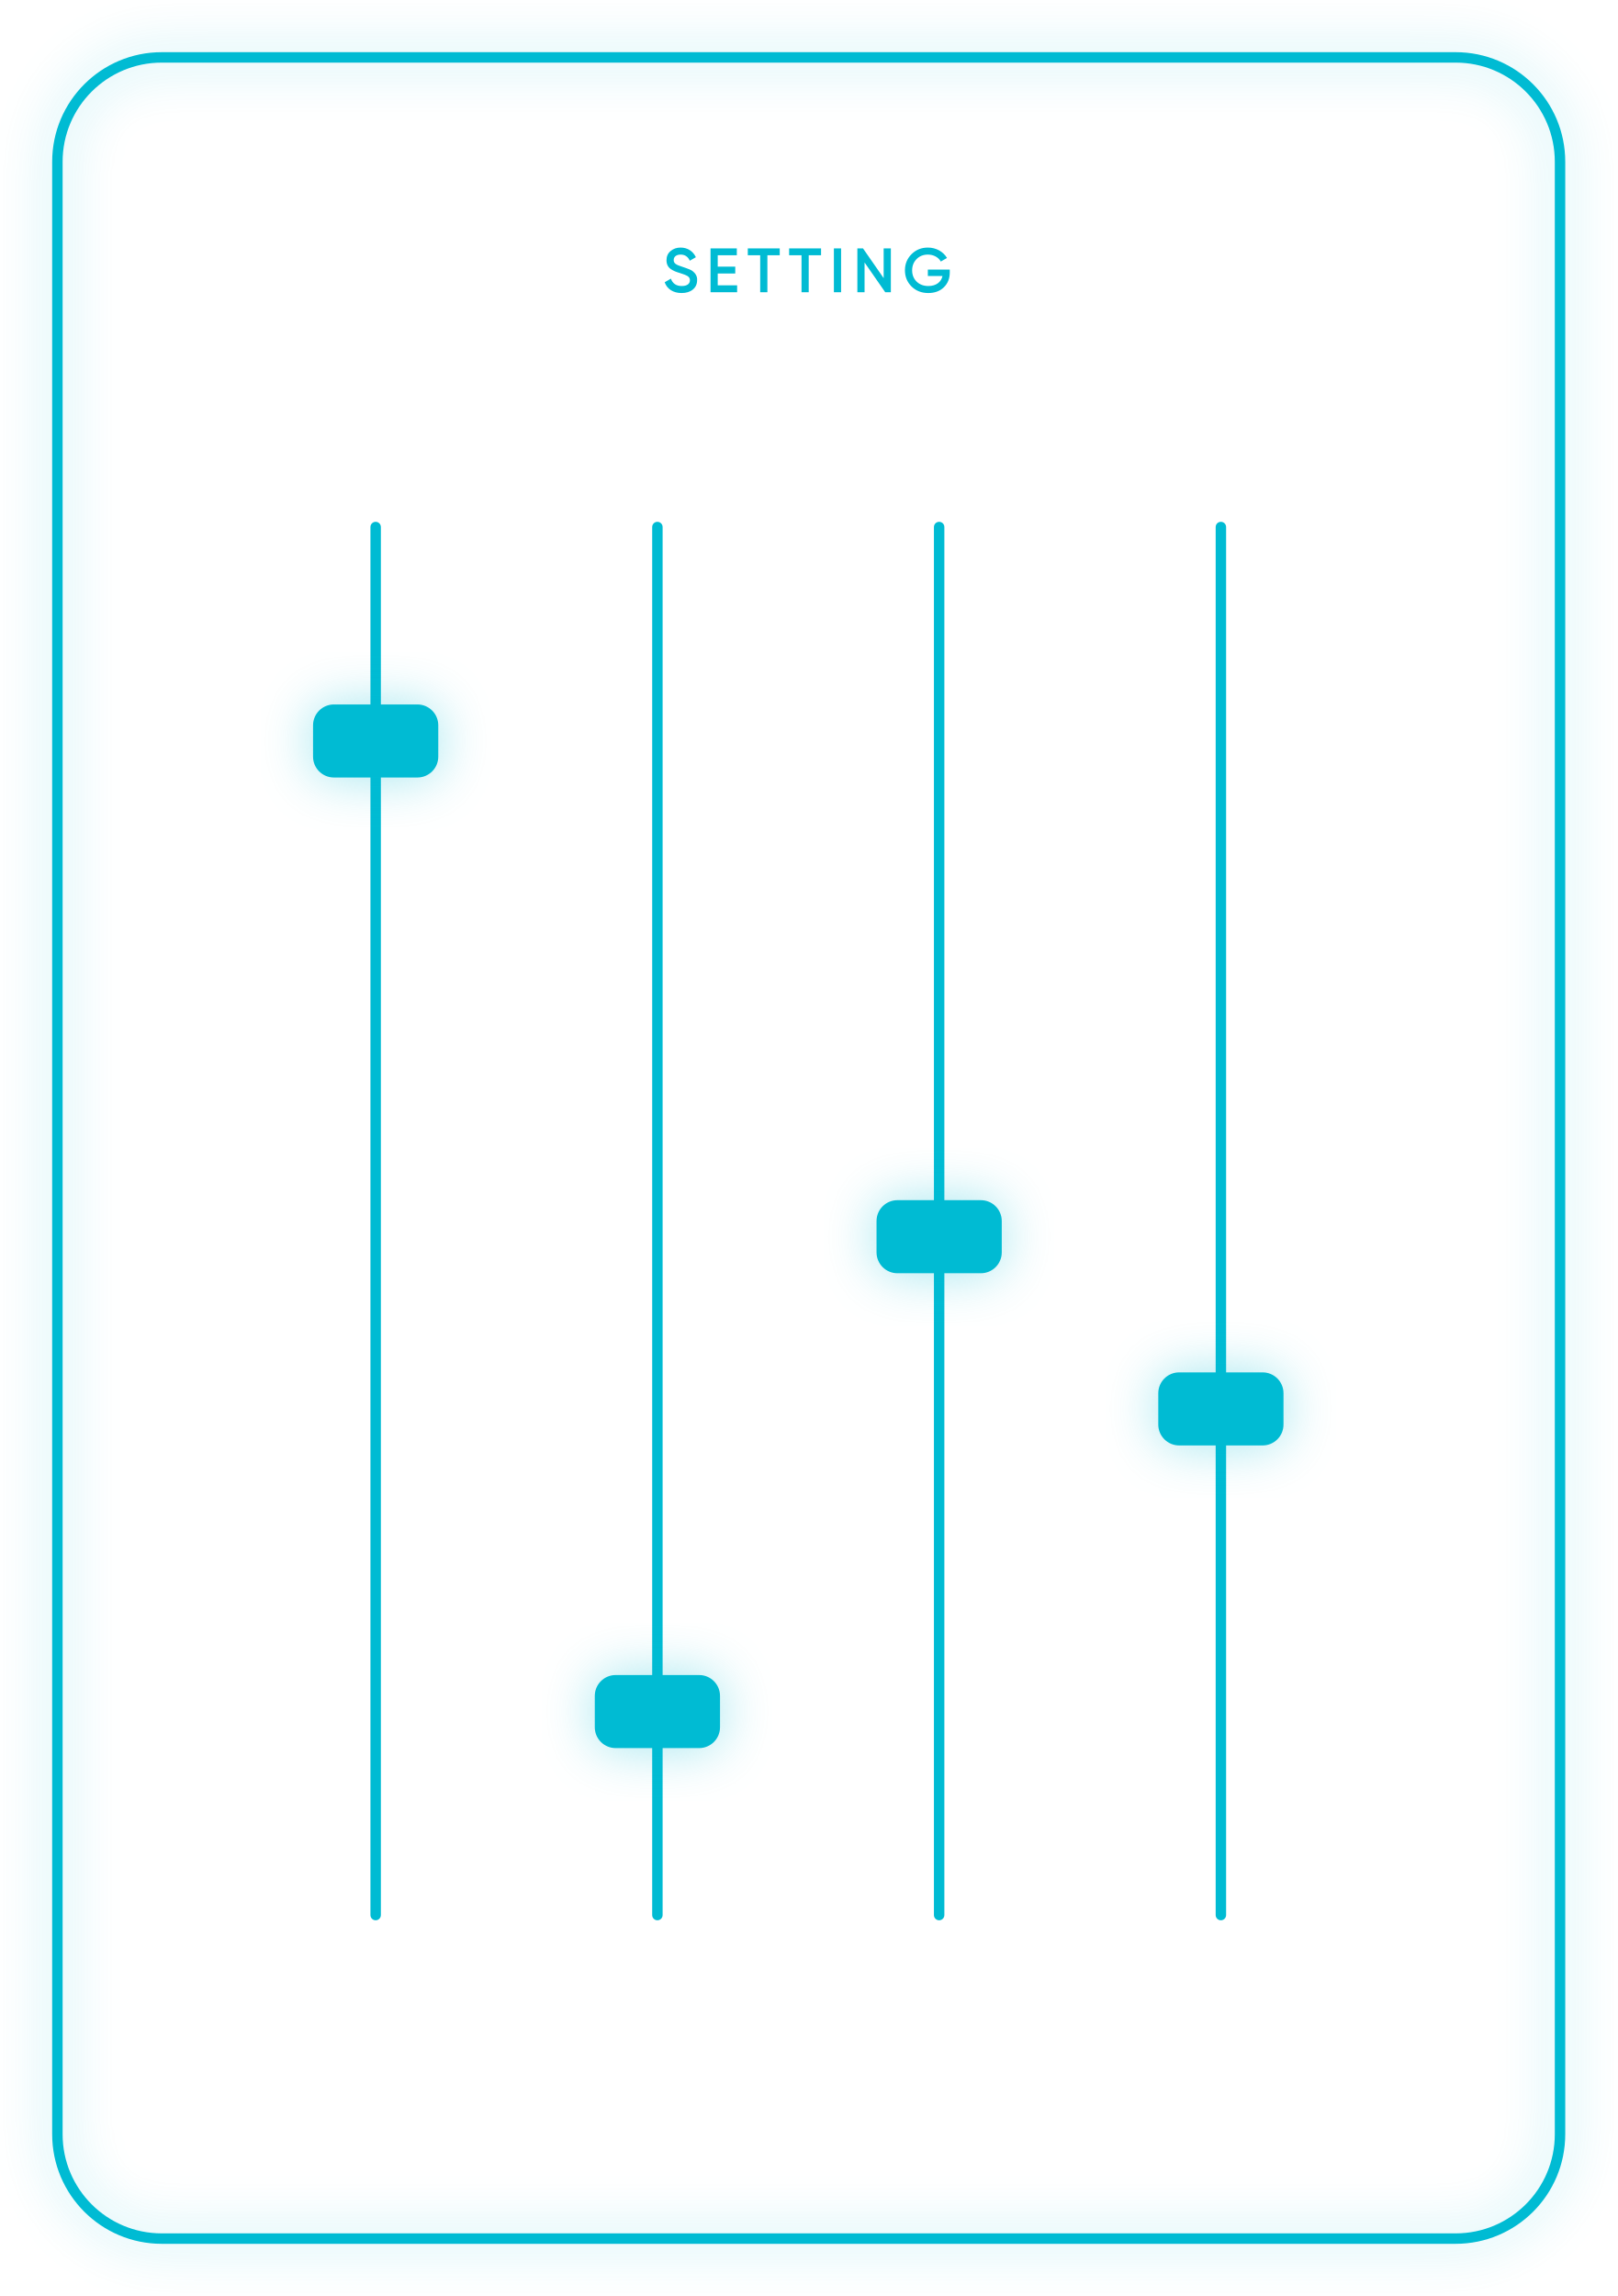
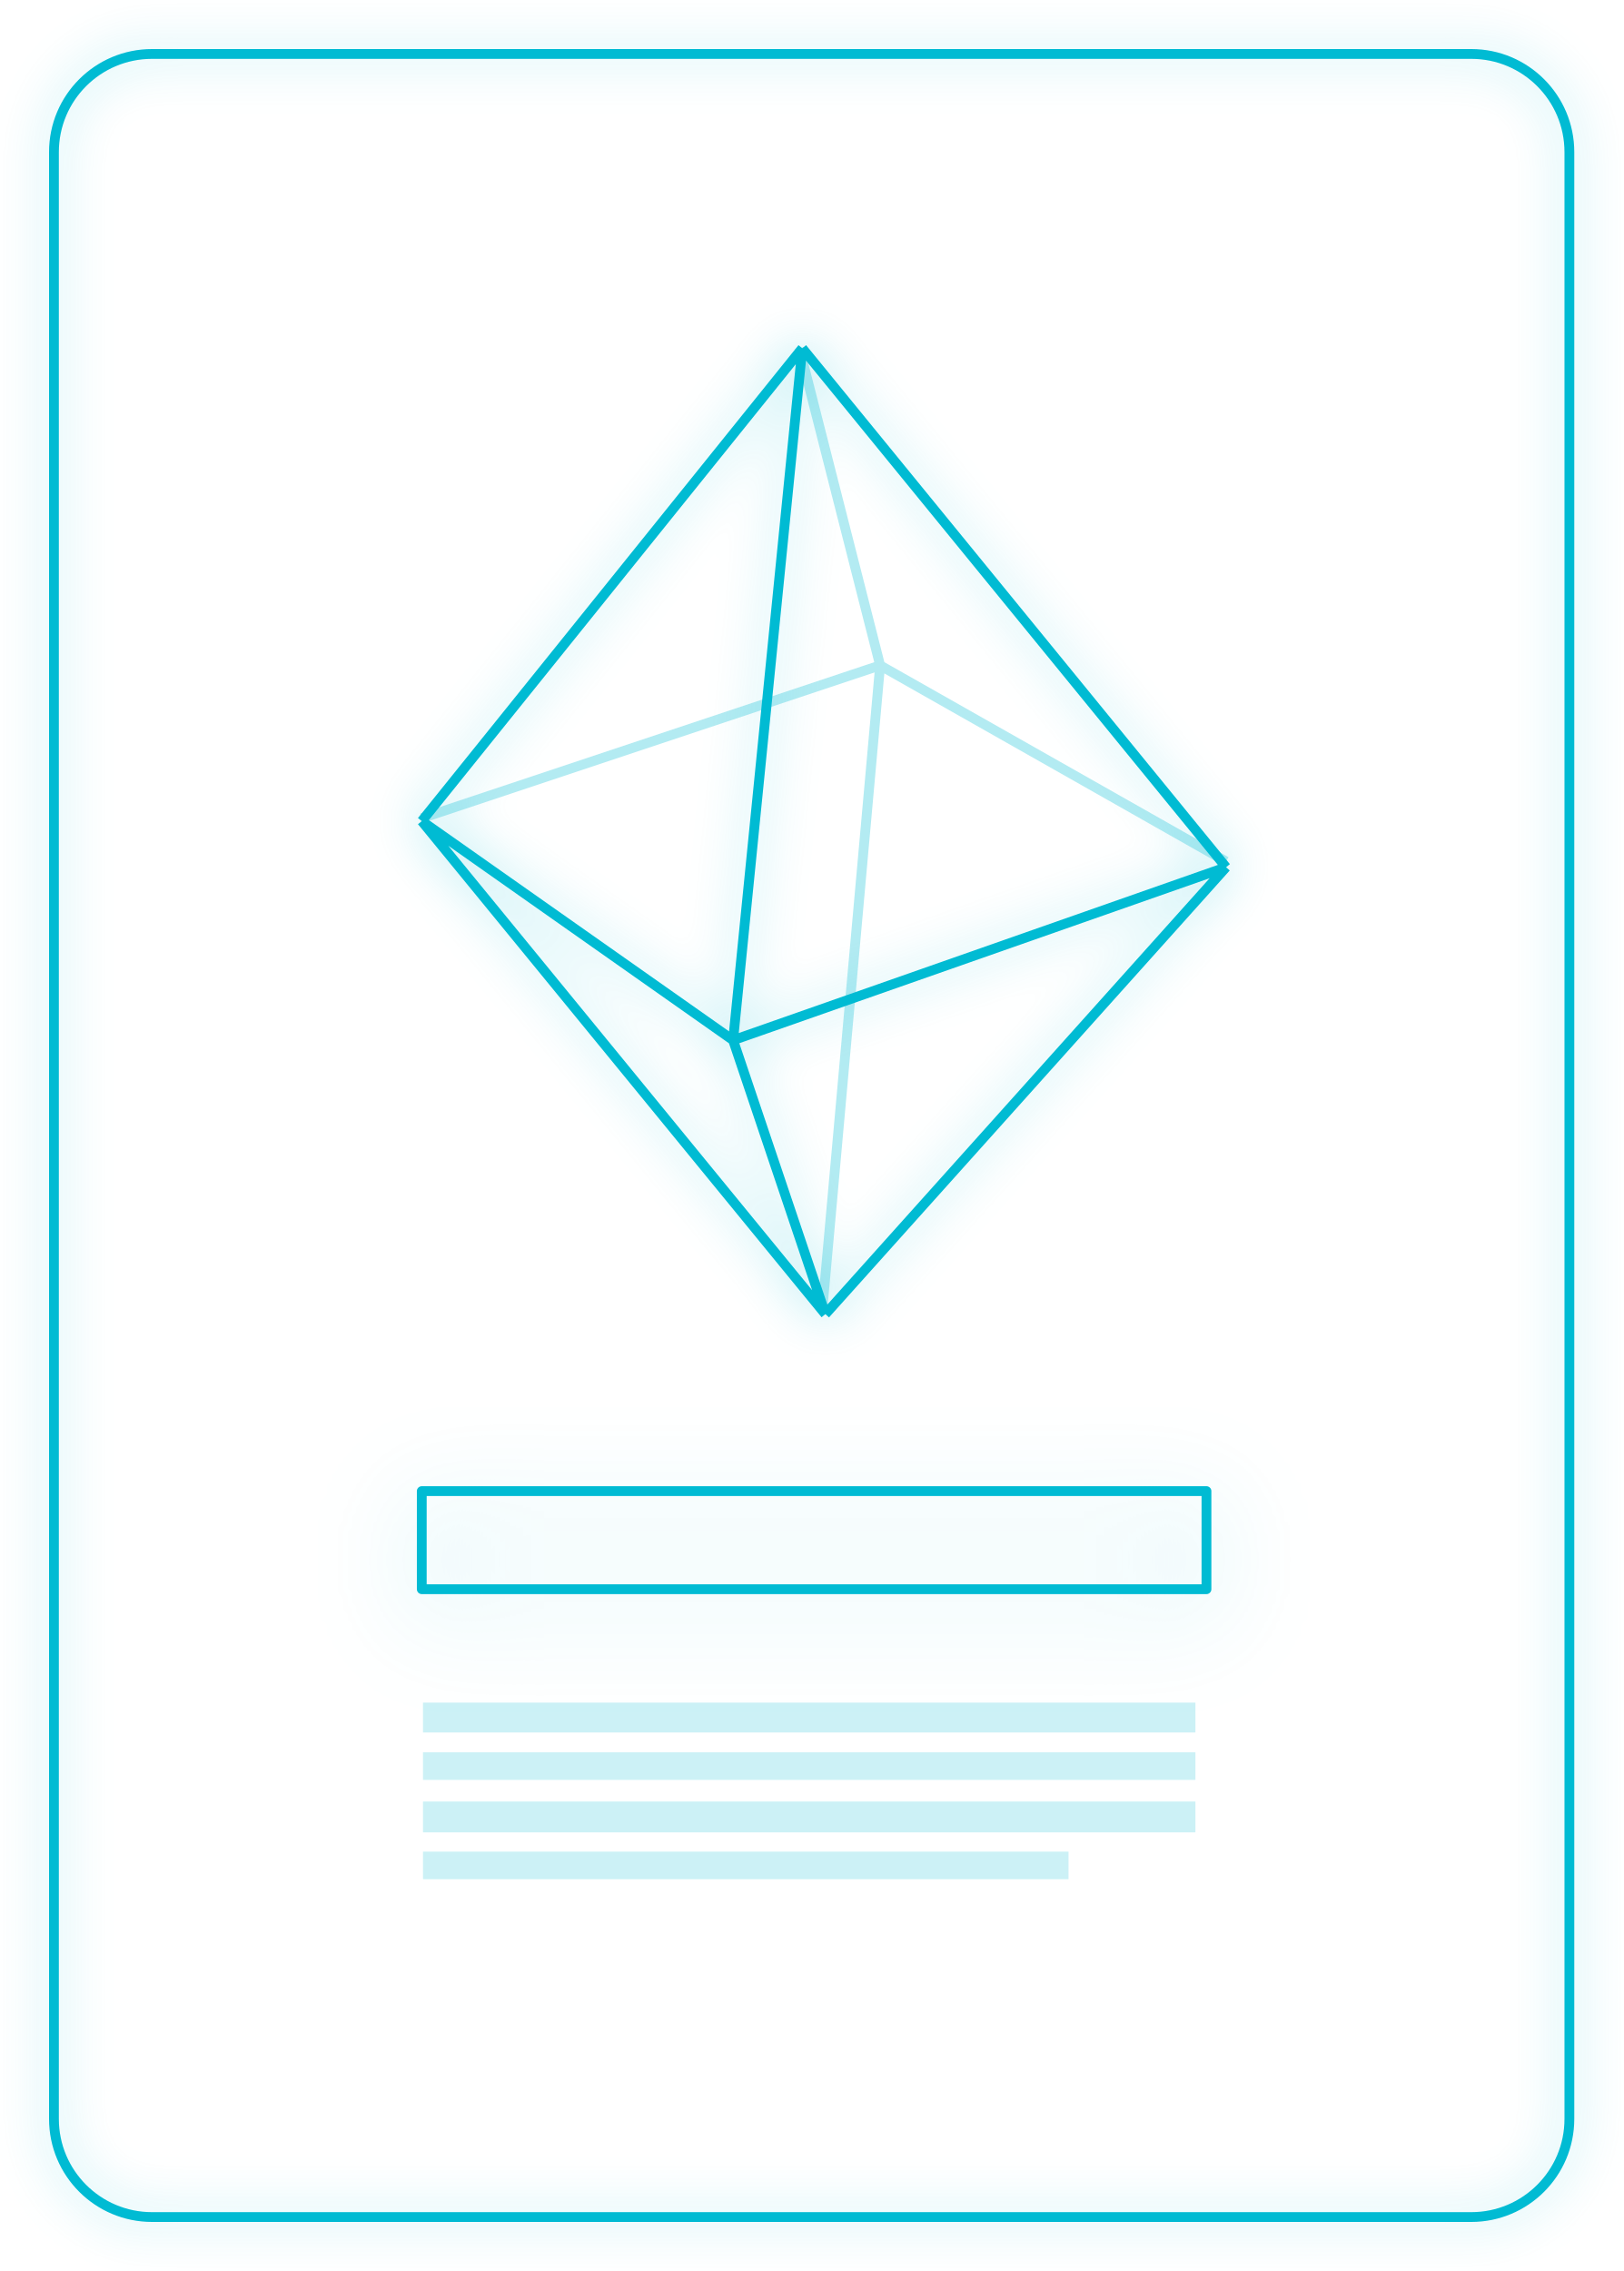
- <svg xmlns="http://www.w3.org/2000/svg" width="310" height="440" viewBox="0 0 310 440" fill="none">
+ <svg xmlns="http://www.w3.org/2000/svg" width="331" height="463" viewBox="0 0 331 463" fill="none">
  <g filter="url(#filter0_d)">
-     <rect x="11" y="10.999" width="288" height="418" rx="20" stroke="#00BBD3" stroke-width="2" />
+     <rect width="20" height="160" transform="matrix(0 -1 -1 0 246 324)" stroke="#00BBD3" stroke-width="2" stroke-linejoin="round" />
  </g>
-   <path d="M130.636 56.156C131.524 56.156 132.244 55.94 132.784 55.495C133.336 55.051 133.612 54.44 133.612 53.684C133.672 52.88 133.192 52.303 132.748 51.956C132.616 51.847 132.412 51.727 132.136 51.62C131.872 51.511 131.668 51.428 131.512 51.38C131.368 51.319 131.14 51.248 130.816 51.139C129.532 50.743 129.124 50.456 129.124 49.831C129.124 49.196 129.64 48.788 130.444 48.788C131.272 48.788 131.86 49.184 132.208 49.964L133.372 49.291C132.832 48.139 131.788 47.444 130.444 47.444C129.7 47.444 129.064 47.66 128.536 48.103C128.008 48.535 127.744 49.123 127.744 49.867C127.744 50.623 128.02 51.175 128.56 51.559C129.124 51.931 129.52 52.087 130.324 52.328C131.032 52.544 131.536 52.748 131.812 52.928C132.088 53.108 132.232 53.359 132.232 53.708C132.232 54.367 131.716 54.812 130.672 54.812C129.616 54.812 128.92 54.343 128.584 53.395L127.396 54.092C127.84 55.376 129.016 56.156 130.636 56.156ZM137.562 52.411H140.922V51.103H137.562V48.919H141.222V47.599H136.182V55.999H141.282V54.679H137.562V52.411ZM143.326 47.599V48.919H145.702V55.999H147.082V48.919H149.446V47.599H143.326ZM151.246 47.599V48.919H153.622V55.999H155.002V48.919H157.366V47.599H151.246ZM159.827 55.999H161.207V47.599H159.827V55.999ZM169.365 53.3L165.405 47.599H164.325V55.999H165.705V50.3L169.665 55.999H170.745V47.599H169.365V53.3ZM177.835 51.656V52.892H180.643C180.391 54.056 179.419 54.812 177.931 54.812C177.007 54.812 176.251 54.523 175.675 53.959C175.111 53.395 174.823 52.675 174.823 51.812C174.823 50.947 175.111 50.227 175.675 49.651C176.239 49.075 176.971 48.788 177.847 48.788C178.939 48.788 179.875 49.316 180.319 50.12L181.507 49.435C180.787 48.224 179.419 47.444 177.847 47.444C176.599 47.444 175.555 47.864 174.703 48.715C173.863 49.556 173.443 50.587 173.443 51.8C173.443 53.023 173.863 54.056 174.703 54.895C175.555 55.736 176.623 56.156 177.919 56.156C179.143 56.156 180.139 55.795 180.895 55.063C181.651 54.331 182.035 53.383 182.035 52.231V51.656H177.835Z" fill="#00BBD3" />
-   <rect x="71" y="99.999" width="2" height="268" rx="1" fill="#00BBD3" />
-   <rect x="125" y="99.999" width="2" height="268" rx="1" fill="#00BBD3" />
-   <rect x="179" y="99.999" width="2" height="268" rx="1" fill="#00BBD3" />
-   <rect x="233" y="99.999" width="2" height="268" rx="1" fill="#00BBD3" />
  <g filter="url(#filter1_d)">
-     <rect x="60" y="135" width="24" height="14" rx="4" fill="#00BBD3" />
+     <rect x="11" y="11" width="309" height="441" rx="20" stroke="#00BBD3" stroke-width="2" />
  </g>
+   <rect opacity="0.2" width="6.088" height="157.5" transform="matrix(1.02192e-07 -1 -1 3.06159e-08 243.75 353.213)" fill="#00BBD3" />
+   <rect opacity="0.2" width="5.625" height="157.5" transform="matrix(1.02192e-07 -1 -1 3.06159e-08 243.75 362.875)" fill="#00BBD3" />
+   <rect opacity="0.2" width="6.298" height="157.5" transform="matrix(1.02192e-07 -1 -1 3.06159e-08 243.75 373.579)" fill="#00BBD3" />
+   <rect opacity="0.2" width="5.625" height="131.625" transform="matrix(1.50553e-08 -1 -1 1.11983e-08 217.875 383.125)" fill="#00BBD3" />
+   <path opacity="0.3" d="M163.004 71L179.462 135.659M179.462 135.659L167.706 266.742M179.462 135.659L86 166.814M179.462 135.659L250 175.631" stroke="#00BBD3" stroke-width="2" />
  <g filter="url(#filter2_d)">
-     <rect x="114" y="321" width="24" height="14" rx="4" fill="#00BBD3" />
-   </g>
-   <g filter="url(#filter3_d)">
-     <rect x="168" y="230" width="24" height="14" rx="4" fill="#00BBD3" />
-   </g>
-   <g filter="url(#filter4_d)">
-     <rect x="222" y="263" width="24" height="14" rx="4" fill="#00BBD3" />
+     <path d="M86 167.401L149.484 212.075M86 167.401L163.591 71M86 167.401L168.294 267.918M149.484 212.075L250 176.806M149.484 212.075L163.591 71M149.484 212.075L168.294 267.918M250 176.806L163.591 71M250 176.806L168.294 267.918" stroke="#00BBD3" stroke-width="2" stroke-linejoin="round" />
  </g>
  <defs>
-     <filter id="filter0_d" x="0" y="-0" width="310" height="440" filterUnits="userSpaceOnUse" color-interpolation-filters="sRGB">
+     <filter id="filter0_d" x="65" y="287" width="202" height="62" filterUnits="userSpaceOnUse" color-interpolation-filters="sRGB">
+       <feFlood flood-opacity="0" result="BackgroundImageFix" />
+       <feColorMatrix in="SourceAlpha" type="matrix" values="0 0 0 0 0 0 0 0 0 0 0 0 0 0 0 0 0 0 127 0" />
+       <feOffset dy="4" />
+       <feGaussianBlur stdDeviation="10" />
+       <feColorMatrix type="matrix" values="0 0 0 0 0 0 0 0 0 0.733 0 0 0 0 0.827 0 0 0 0.36 0" />
+       <feBlend mode="normal" in2="BackgroundImageFix" result="effect1_dropShadow" />
+       <feBlend mode="normal" in="SourceGraphic" in2="effect1_dropShadow" result="shape" />
+     </filter>
+     <filter id="filter1_d" x="0" y="0" width="331" height="463" filterUnits="userSpaceOnUse" color-interpolation-filters="sRGB">
      <feFlood flood-opacity="0" result="BackgroundImageFix" />
      <feColorMatrix in="SourceAlpha" type="matrix" values="0 0 0 0 0 0 0 0 0 0 0 0 0 0 0 0 0 0 127 0" />
      <feOffset />
      <feGaussianBlur stdDeviation="5" />
      <feColorMatrix type="matrix" values="0 0 0 0 0 0 0 0 0 0.733 0 0 0 0 0.827 0 0 0 0.36 0" />
      <feBlend mode="normal" in2="BackgroundImageFix" result="effect1_dropShadow" />
      <feBlend mode="normal" in="SourceGraphic" in2="effect1_dropShadow" result="shape" />
    </filter>
-     <filter id="filter1_d" x="50" y="125" width="44" height="34" filterUnits="userSpaceOnUse" color-interpolation-filters="sRGB">
-       <feFlood flood-opacity="0" result="BackgroundImageFix" />
-       <feColorMatrix in="SourceAlpha" type="matrix" values="0 0 0 0 0 0 0 0 0 0 0 0 0 0 0 0 0 0 127 0" />
-       <feOffset />
-       <feGaussianBlur stdDeviation="5" />
-       <feColorMatrix type="matrix" values="0 0 0 0 0 0 0 0 0 0.733 0 0 0 0 0.827 0 0 0 0.36 0" />
-       <feBlend mode="normal" in2="BackgroundImageFix" result="effect1_dropShadow" />
-       <feBlend mode="normal" in="SourceGraphic" in2="effect1_dropShadow" result="shape" />
-     </filter>
-     <filter id="filter2_d" x="104" y="311" width="44" height="34" filterUnits="userSpaceOnUse" color-interpolation-filters="sRGB">
-       <feFlood flood-opacity="0" result="BackgroundImageFix" />
-       <feColorMatrix in="SourceAlpha" type="matrix" values="0 0 0 0 0 0 0 0 0 0 0 0 0 0 0 0 0 0 127 0" />
-       <feOffset />
-       <feGaussianBlur stdDeviation="5" />
-       <feColorMatrix type="matrix" values="0 0 0 0 0 0 0 0 0 0.733 0 0 0 0 0.827 0 0 0 0.36 0" />
-       <feBlend mode="normal" in2="BackgroundImageFix" result="effect1_dropShadow" />
-       <feBlend mode="normal" in="SourceGraphic" in2="effect1_dropShadow" result="shape" />
-     </filter>
-     <filter id="filter3_d" x="158" y="220" width="44" height="34" filterUnits="userSpaceOnUse" color-interpolation-filters="sRGB">
-       <feFlood flood-opacity="0" result="BackgroundImageFix" />
-       <feColorMatrix in="SourceAlpha" type="matrix" values="0 0 0 0 0 0 0 0 0 0 0 0 0 0 0 0 0 0 127 0" />
-       <feOffset />
-       <feGaussianBlur stdDeviation="5" />
-       <feColorMatrix type="matrix" values="0 0 0 0 0 0 0 0 0 0.733 0 0 0 0 0.827 0 0 0 0.36 0" />
-       <feBlend mode="normal" in2="BackgroundImageFix" result="effect1_dropShadow" />
-       <feBlend mode="normal" in="SourceGraphic" in2="effect1_dropShadow" result="shape" />
-     </filter>
-     <filter id="filter4_d" x="212" y="253" width="44" height="34" filterUnits="userSpaceOnUse" color-interpolation-filters="sRGB">
+     <filter id="filter2_d" x="75" y="60" width="186" height="218.918" filterUnits="userSpaceOnUse" color-interpolation-filters="sRGB">
      <feFlood flood-opacity="0" result="BackgroundImageFix" />
      <feColorMatrix in="SourceAlpha" type="matrix" values="0 0 0 0 0 0 0 0 0 0 0 0 0 0 0 0 0 0 127 0" />
      <feOffset />
      <feGaussianBlur stdDeviation="5" />
      <feColorMatrix type="matrix" values="0 0 0 0 0 0 0 0 0 0.733 0 0 0 0 0.827 0 0 0 0.36 0" />
      <feBlend mode="normal" in2="BackgroundImageFix" result="effect1_dropShadow" />
      <feBlend mode="normal" in="SourceGraphic" in2="effect1_dropShadow" result="shape" />
    </filter>
  </defs>
</svg>
